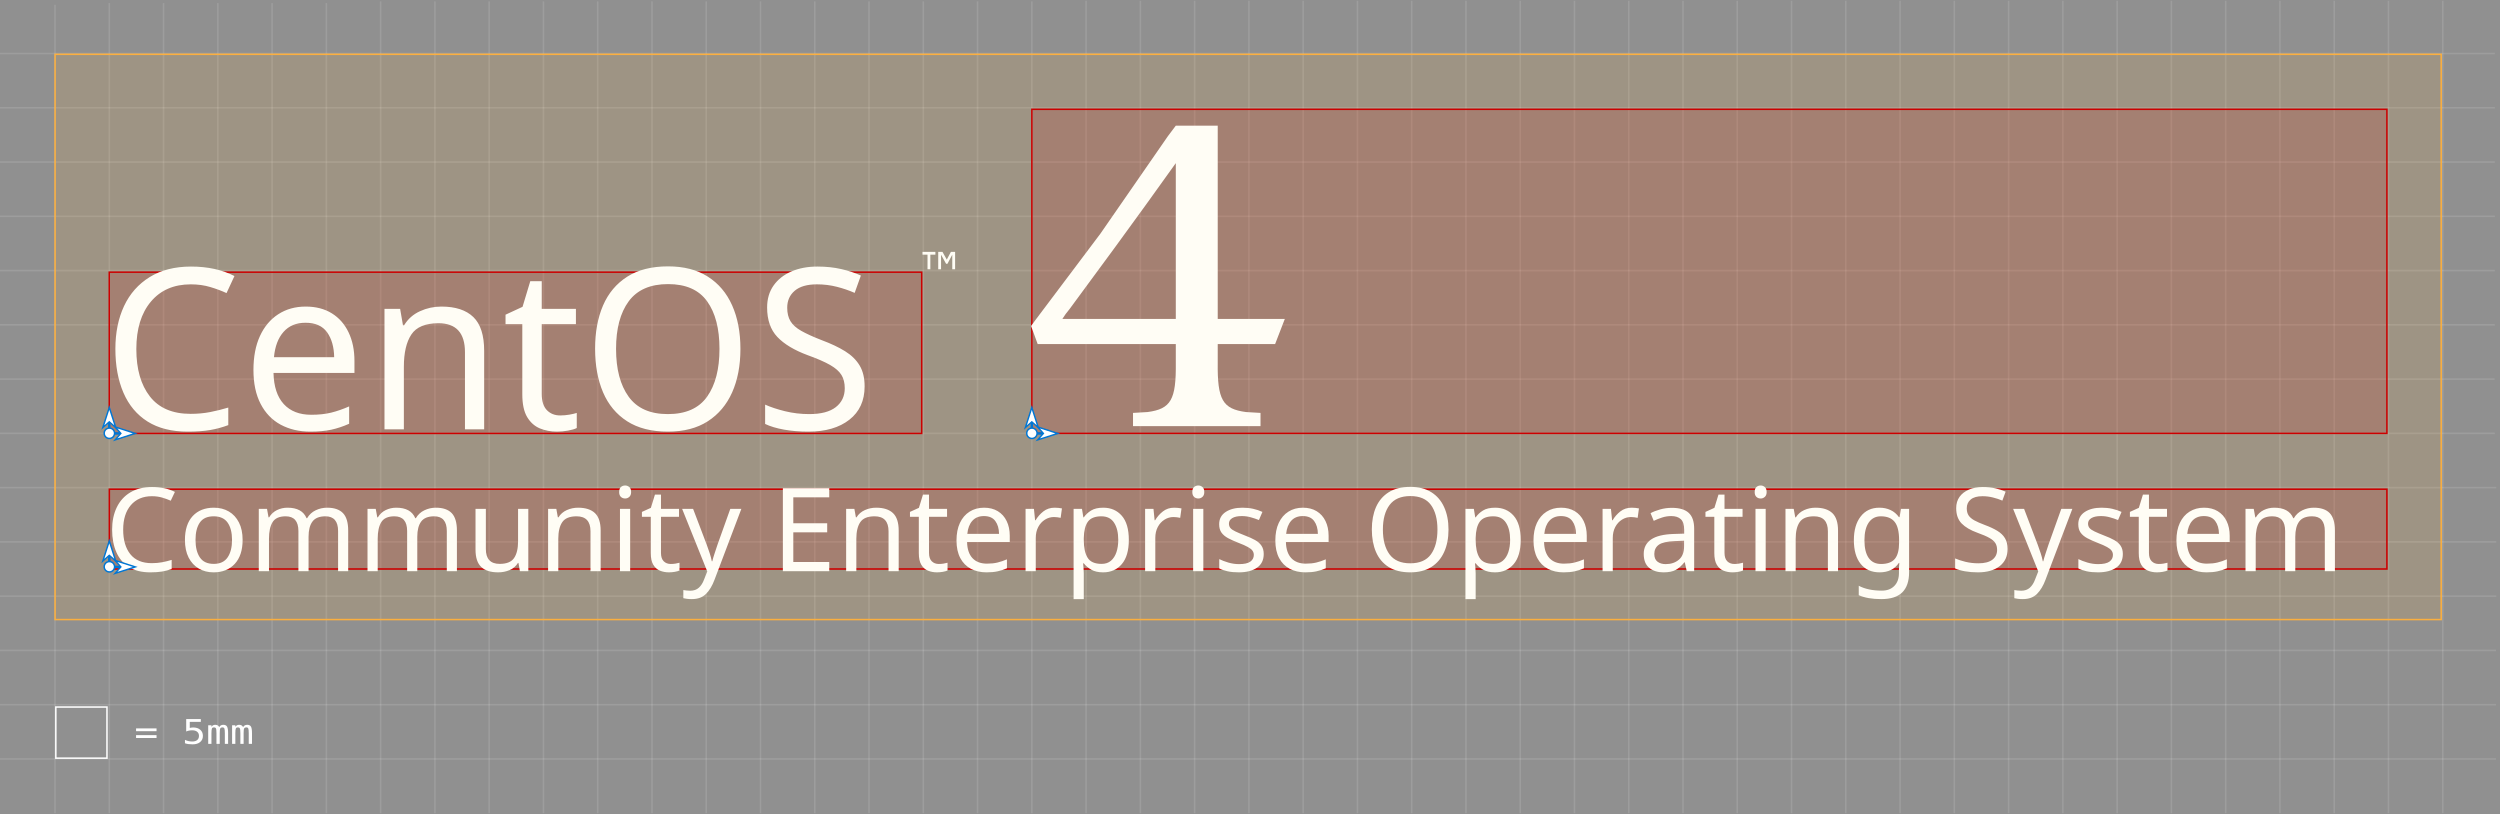
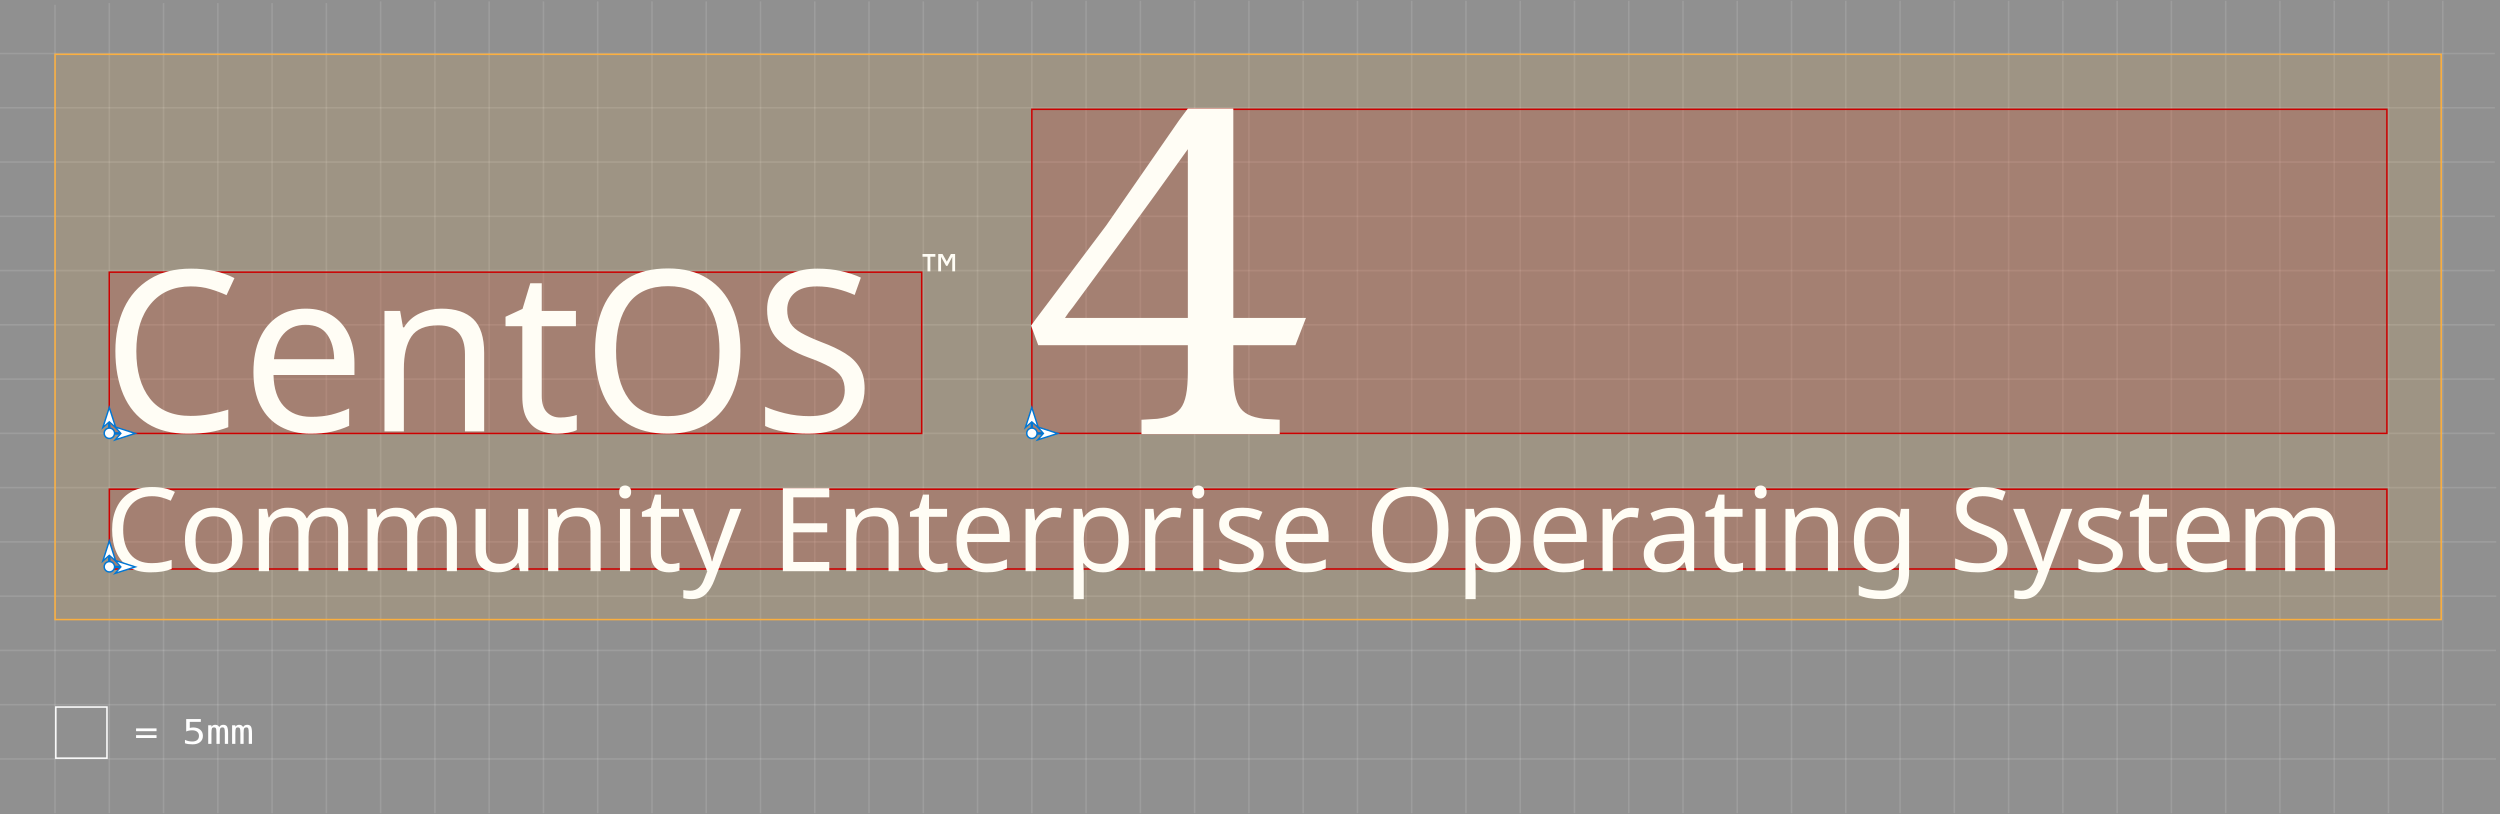
<svg xmlns="http://www.w3.org/2000/svg" xmlns:xlink="http://www.w3.org/1999/xlink" width="816.188" height="265.748" id="svg3106" version="1.0">
  <defs id="defs3108">
    <clipPath clipPathUnits="userSpaceOnUse" id="clipPath4429">
      <g transform="matrix(0.9947658,0,0,1,1.786099,0)" id="g4431">
        <path style="fill:#eea623;fill-opacity:1;fill-rule:evenodd;stroke:none;stroke-width:30;stroke-linecap:round;stroke-linejoin:round;marker:none;marker-start:none;marker-mid:none;marker-end:none;stroke-miterlimit:4;stroke-dasharray:none;stroke-dashoffset:0;stroke-opacity:1;visibility:visible;display:inline;overflow:visible" d="M 322.541,2800.938 L 318.106,2806.667 L 313.671,2800.938 L 313.671,2757.795 L 294.732,2757.795 L 318.106,2732.258 L 341.238,2757.795 L 322.541,2757.795 L 322.541,2800.938 z" id="path4433" />
      </g>
    </clipPath>
  </defs>
  <g id="layer1" transform="translate(-0.2825948,-822.0471)">
    <rect style="fill:#8c8c8c;fill-opacity:0.955;stroke:none;stroke-width:1;stroke-linecap:round;stroke-linejoin:miter;stroke-miterlimit:4;stroke-dasharray:none;stroke-dashoffset:0;stroke-opacity:0.089;display:inline" id="CENTOSARTWORK" width="816.188" height="265.748" x="0.283" y="822.047" clip-path="none" />
    <g id="g5132" style="stroke:#ffffff;stroke-width:0.5;stroke-miterlimit:4;stroke-dasharray:none;stroke-opacity:0.118">
      <path id="path3685" d="M 18.249,823.619 L 18.249,1087.545" style="fill:none;fill-rule:evenodd;stroke:#ffffff;stroke-width:0.5;stroke-linecap:butt;stroke-linejoin:miter;stroke-miterlimit:4;stroke-dasharray:none;stroke-opacity:0.118;display:inline" />
      <path style="fill:none;fill-rule:evenodd;stroke:#ffffff;stroke-width:0.5;stroke-linecap:butt;stroke-linejoin:miter;stroke-miterlimit:4;stroke-dasharray:none;stroke-opacity:0.118;display:inline" d="M 35.965,823.06 L 35.965,1087.545" id="path3687" />
      <path id="path3689" d="M 53.682,823.06 L 53.682,1087.545" style="fill:none;fill-rule:evenodd;stroke:#ffffff;stroke-width:0.5;stroke-linecap:butt;stroke-linejoin:miter;stroke-miterlimit:4;stroke-dasharray:none;stroke-opacity:0.118;display:inline" />
      <path style="fill:none;fill-rule:evenodd;stroke:#ffffff;stroke-width:0.5;stroke-linecap:butt;stroke-linejoin:miter;stroke-miterlimit:4;stroke-dasharray:none;stroke-opacity:0.118;display:inline" d="M 71.399,823.06 L 71.399,1087.545" id="path3691" />
      <path id="path3693" d="M 89.115,823.06 L 89.115,1087.545" style="fill:none;fill-rule:evenodd;stroke:#ffffff;stroke-width:0.5;stroke-linecap:butt;stroke-linejoin:miter;stroke-miterlimit:4;stroke-dasharray:none;stroke-opacity:0.118;display:inline" />
      <path style="fill:none;fill-rule:evenodd;stroke:#ffffff;stroke-width:0.5;stroke-linecap:butt;stroke-linejoin:miter;stroke-miterlimit:4;stroke-dasharray:none;stroke-opacity:0.118;display:inline" d="M 106.832,823.06 L 106.832,1087.545" id="path3695" />
      <path id="path3697" d="M 124.548,822.502 L 124.548,1087.545" style="fill:none;fill-rule:evenodd;stroke:#ffffff;stroke-width:0.5;stroke-linecap:butt;stroke-linejoin:miter;stroke-miterlimit:4;stroke-dasharray:none;stroke-opacity:0.118;display:inline" />
      <path style="fill:none;fill-rule:evenodd;stroke:#ffffff;stroke-width:0.5;stroke-linecap:butt;stroke-linejoin:miter;stroke-miterlimit:4;stroke-dasharray:none;stroke-opacity:0.118;display:inline" d="M 142.265,822.502 L 142.265,1087.545" id="path3699" />
      <path id="path3701" d="M 159.981,822.502 L 159.981,1087.545" style="fill:none;fill-rule:evenodd;stroke:#ffffff;stroke-width:0.5;stroke-linecap:butt;stroke-linejoin:miter;stroke-miterlimit:4;stroke-dasharray:none;stroke-opacity:0.118;display:inline" />
      <path style="fill:none;fill-rule:evenodd;stroke:#ffffff;stroke-width:0.5;stroke-linecap:butt;stroke-linejoin:miter;stroke-miterlimit:4;stroke-dasharray:none;stroke-opacity:0.118;display:inline" d="M 177.698,822.502 L 177.698,1087.545" id="path3703" />
      <path id="path3705" d="M 195.414,822.502 L 195.414,1087.545" style="fill:none;fill-rule:evenodd;stroke:#ffffff;stroke-width:0.5;stroke-linecap:butt;stroke-linejoin:miter;stroke-miterlimit:4;stroke-dasharray:none;stroke-opacity:0.118;display:inline" />
      <path style="fill:none;fill-rule:evenodd;stroke:#ffffff;stroke-width:0.5;stroke-linecap:butt;stroke-linejoin:miter;stroke-miterlimit:4;stroke-dasharray:none;stroke-opacity:0.118;display:inline" d="M 213.131,822.502 L 213.131,1087.545" id="path3707" />
      <path id="path3709" d="M 230.847,822.502 L 230.847,1087.545" style="fill:none;fill-rule:evenodd;stroke:#ffffff;stroke-width:0.5;stroke-linecap:butt;stroke-linejoin:miter;stroke-miterlimit:4;stroke-dasharray:none;stroke-opacity:0.118;display:inline" />
      <path style="fill:none;fill-rule:evenodd;stroke:#ffffff;stroke-width:0.5;stroke-linecap:butt;stroke-linejoin:miter;stroke-miterlimit:4;stroke-dasharray:none;stroke-opacity:0.118;display:inline" d="M 283.997,822.502 L 283.997,1087.545" id="path3711" />
      <path id="path3713" d="M 266.281,822.502 L 266.281,1087.545" style="fill:none;fill-rule:evenodd;stroke:#ffffff;stroke-width:0.5;stroke-linecap:butt;stroke-linejoin:miter;stroke-miterlimit:4;stroke-dasharray:none;stroke-opacity:0.118;display:inline" />
      <path id="path3717" d="M 0.538,1034.391 L 814.913,1034.391" style="fill:none;fill-rule:evenodd;stroke:#ffffff;stroke-width:0.512;stroke-linecap:square;stroke-linejoin:miter;stroke-miterlimit:4;stroke-dasharray:none;stroke-opacity:0.118;display:inline" />
      <path style="fill:none;fill-rule:evenodd;stroke:#ffffff;stroke-width:0.512;stroke-linecap:square;stroke-linejoin:miter;stroke-miterlimit:4;stroke-dasharray:none;stroke-opacity:0.118;display:inline" d="M 0.538,1016.676 L 814.987,1016.676" id="path3719" />
      <path id="path3721" d="M 0.538,998.96 L 814.987,998.96" style="fill:none;fill-rule:evenodd;stroke:#ffffff;stroke-width:0.512;stroke-linecap:square;stroke-linejoin:miter;stroke-miterlimit:4;stroke-dasharray:none;stroke-opacity:0.118;display:inline" />
      <path style="fill:none;fill-rule:evenodd;stroke:#ffffff;stroke-width:0.512;stroke-linecap:square;stroke-linejoin:miter;stroke-miterlimit:4;stroke-dasharray:none;stroke-opacity:0.118;display:inline" d="M 0.538,981.245 L 814.985,981.245" id="path3723" />
      <path id="path3725" d="M 0.538,963.529 L 814.523,963.529" style="fill:none;fill-rule:evenodd;stroke:#ffffff;stroke-width:0.512;stroke-linecap:square;stroke-linejoin:miter;stroke-miterlimit:4;stroke-dasharray:none;stroke-opacity:0.118;display:inline" />
      <path style="fill:none;fill-rule:evenodd;stroke:#ffffff;stroke-width:0.512;stroke-linecap:square;stroke-linejoin:miter;stroke-miterlimit:4;stroke-dasharray:none;stroke-opacity:0.118;display:inline" d="M 0.538,945.813 L 814.447,945.813" id="path3727" />
      <path id="path3729" d="M 0.538,928.098 L 814.523,928.098" style="fill:none;fill-rule:evenodd;stroke:#ffffff;stroke-width:0.512;stroke-linecap:square;stroke-linejoin:miter;stroke-miterlimit:4;stroke-dasharray:none;stroke-opacity:0.118;display:inline" />
      <path style="fill:none;fill-rule:evenodd;stroke:#ffffff;stroke-width:0.5;stroke-linecap:butt;stroke-linejoin:miter;stroke-miterlimit:4;stroke-dasharray:none;stroke-opacity:0.118;display:inline" d="M 248.564,822.502 L 248.564,1087.545" id="path3785" />
      <path id="path3787" d="M 301.714,822.502 L 301.714,1087.545" style="fill:none;fill-rule:evenodd;stroke:#ffffff;stroke-width:0.5;stroke-linecap:butt;stroke-linejoin:miter;stroke-miterlimit:4;stroke-dasharray:none;stroke-opacity:0.118;display:inline" />
      <path style="fill:none;fill-rule:evenodd;stroke:#ffffff;stroke-width:0.5;stroke-linecap:butt;stroke-linejoin:miter;stroke-miterlimit:4;stroke-dasharray:none;stroke-opacity:0.118;display:inline" d="M 319.43,822.502 L 319.43,1087.545" id="path3789" />
      <path id="path3791" d="M 337.147,822.502 L 337.147,1087.545" style="fill:none;fill-rule:evenodd;stroke:#ffffff;stroke-width:0.5;stroke-linecap:butt;stroke-linejoin:miter;stroke-miterlimit:4;stroke-dasharray:none;stroke-opacity:0.118;display:inline" />
      <path style="fill:none;fill-rule:evenodd;stroke:#ffffff;stroke-width:0.5;stroke-linecap:butt;stroke-linejoin:miter;stroke-miterlimit:4;stroke-dasharray:none;stroke-opacity:0.118;display:inline" d="M 354.863,822.297 L 354.863,1087.545" id="path3793" />
      <path style="fill:none;fill-rule:evenodd;stroke:#ffffff;stroke-width:0.512;stroke-linecap:square;stroke-linejoin:miter;stroke-miterlimit:4;stroke-dasharray:none;stroke-opacity:0.118;display:inline" d="M 0.538,910.382 L 814.522,910.382" id="path6619" />
      <path id="path6621" d="M 0.538,892.666 L 814.522,892.666" style="fill:none;fill-rule:evenodd;stroke:#ffffff;stroke-width:0.512;stroke-linecap:square;stroke-linejoin:miter;stroke-miterlimit:4;stroke-dasharray:none;stroke-opacity:0.118;display:inline" />
      <path id="path4235" d="M 372.58,822.297 L 372.58,1087.545" style="fill:none;fill-rule:evenodd;stroke:#ffffff;stroke-width:0.5;stroke-linecap:butt;stroke-linejoin:miter;stroke-miterlimit:4;stroke-dasharray:none;stroke-opacity:0.118;display:inline" />
      <path style="fill:none;fill-rule:evenodd;stroke:#ffffff;stroke-width:0.5;stroke-linecap:butt;stroke-linejoin:miter;stroke-miterlimit:4;stroke-dasharray:none;stroke-opacity:0.118;display:inline" d="M 390.296,822.297 L 390.296,1087.545" id="path4237" />
      <path id="path4239" d="M 408.013,822.297 L 408.013,1087.545" style="fill:none;fill-rule:evenodd;stroke:#ffffff;stroke-width:0.5;stroke-linecap:butt;stroke-linejoin:miter;stroke-miterlimit:4;stroke-dasharray:none;stroke-opacity:0.118;display:inline" />
      <path style="fill:none;fill-rule:evenodd;stroke:#ffffff;stroke-width:0.5;stroke-linecap:butt;stroke-linejoin:miter;stroke-miterlimit:4;stroke-dasharray:none;stroke-opacity:0.118;display:inline" d="M 425.73,822.297 L 425.73,1087.545" id="path5011" />
      <path id="path2647" d="M 443.446,822.297 L 443.446,1087.545" style="fill:none;fill-rule:evenodd;stroke:#ffffff;stroke-width:0.5;stroke-linecap:butt;stroke-linejoin:miter;stroke-miterlimit:4;stroke-dasharray:none;stroke-opacity:0.118;display:inline" />
      <path style="fill:none;fill-rule:evenodd;stroke:#ffffff;stroke-width:0.512;stroke-linecap:square;stroke-linejoin:miter;stroke-miterlimit:4;stroke-dasharray:none;stroke-opacity:0.118;display:inline" d="M 0.538,1052.107 L 814.913,1052.107" id="path2479" />
      <path id="path2481" d="M 0.538,1069.823 L 814.913,1069.823" style="fill:none;fill-rule:evenodd;stroke:#ffffff;stroke-width:0.512;stroke-linecap:square;stroke-linejoin:miter;stroke-miterlimit:4;stroke-dasharray:none;stroke-opacity:0.118;display:inline" />
      <path style="fill:none;fill-rule:evenodd;stroke:#ffffff;stroke-width:0.5;stroke-linecap:butt;stroke-linejoin:miter;stroke-miterlimit:4;stroke-dasharray:none;stroke-opacity:0.118;display:inline" d="M 461.163,822.297 L 461.163,1087.545" id="path2485" />
      <path id="path2487" d="M 478.879,822.297 L 478.879,1087.545" style="fill:none;fill-rule:evenodd;stroke:#ffffff;stroke-width:0.5;stroke-linecap:butt;stroke-linejoin:miter;stroke-miterlimit:4;stroke-dasharray:none;stroke-opacity:0.118;display:inline" />
      <path style="fill:none;fill-rule:evenodd;stroke:#ffffff;stroke-width:0.5;stroke-linecap:butt;stroke-linejoin:miter;stroke-miterlimit:4;stroke-dasharray:none;stroke-opacity:0.118;display:inline" d="M 496.596,822.297 L 496.596,1087.545" id="path2489" />
      <path id="path2491" d="M 514.312,822.297 L 514.312,1087.545" style="fill:none;fill-rule:evenodd;stroke:#ffffff;stroke-width:0.5;stroke-linecap:butt;stroke-linejoin:miter;stroke-miterlimit:4;stroke-dasharray:none;stroke-opacity:0.118;display:inline" />
      <path style="fill:none;fill-rule:evenodd;stroke:#ffffff;stroke-width:0.5;stroke-linecap:butt;stroke-linejoin:miter;stroke-miterlimit:4;stroke-dasharray:none;stroke-opacity:0.118;display:inline" d="M 532.029,822.297 L 532.029,1087.545" id="path2493" />
      <path id="path2495" d="M 549.745,822.297 L 549.745,1087.545" style="fill:none;fill-rule:evenodd;stroke:#ffffff;stroke-width:0.5;stroke-linecap:butt;stroke-linejoin:miter;stroke-miterlimit:4;stroke-dasharray:none;stroke-opacity:0.118;display:inline" />
      <path style="fill:none;fill-rule:evenodd;stroke:#ffffff;stroke-width:0.5;stroke-linecap:butt;stroke-linejoin:miter;stroke-miterlimit:4;stroke-dasharray:none;stroke-opacity:0.118;display:inline" d="M 567.462,822.297 L 567.462,1087.545" id="path2497" />
      <path id="path2499" d="M 585.178,822.297 L 585.178,1087.545" style="fill:none;fill-rule:evenodd;stroke:#ffffff;stroke-width:0.5;stroke-linecap:butt;stroke-linejoin:miter;stroke-miterlimit:4;stroke-dasharray:none;stroke-opacity:0.118;display:inline" />
      <path style="fill:none;fill-rule:evenodd;stroke:#ffffff;stroke-width:0.5;stroke-linecap:butt;stroke-linejoin:miter;stroke-miterlimit:4;stroke-dasharray:none;stroke-opacity:0.118;display:inline" d="M 602.895,822.297 L 602.895,1087.545" id="path2501" />
      <path id="path2503" d="M 620.612,822.297 L 620.612,1087.545" style="fill:none;fill-rule:evenodd;stroke:#ffffff;stroke-width:0.5;stroke-linecap:butt;stroke-linejoin:miter;stroke-miterlimit:4;stroke-dasharray:none;stroke-opacity:0.118;display:inline" />
      <path style="fill:none;fill-rule:evenodd;stroke:#ffffff;stroke-width:0.5;stroke-linecap:butt;stroke-linejoin:miter;stroke-miterlimit:4;stroke-dasharray:none;stroke-opacity:0.118;display:inline" d="M 638.328,822.297 L 638.328,1087.545" id="path2505" />
      <path id="path2507" d="M 656.045,822.297 L 656.045,1087.545" style="fill:none;fill-rule:evenodd;stroke:#ffffff;stroke-width:0.5;stroke-linecap:butt;stroke-linejoin:miter;stroke-miterlimit:4;stroke-dasharray:none;stroke-opacity:0.118;display:inline" />
      <path style="fill:none;fill-rule:evenodd;stroke:#ffffff;stroke-width:0.5;stroke-linecap:butt;stroke-linejoin:miter;stroke-miterlimit:4;stroke-dasharray:none;stroke-opacity:0.118;display:inline" d="M 709.194,822.297 L 709.194,1087.545" id="path2509" />
      <path id="path2511" d="M 673.761,822.297 L 673.761,1087.545" style="fill:none;fill-rule:evenodd;stroke:#ffffff;stroke-width:0.5;stroke-linecap:butt;stroke-linejoin:miter;stroke-miterlimit:4;stroke-dasharray:none;stroke-opacity:0.118;display:inline" />
      <path style="fill:none;fill-rule:evenodd;stroke:#ffffff;stroke-width:0.5;stroke-linecap:butt;stroke-linejoin:miter;stroke-miterlimit:4;stroke-dasharray:none;stroke-opacity:0.118;display:inline" d="M 691.478,822.297 L 691.478,1087.545" id="path2513" />
      <path id="path2515" d="M 744.627,822.297 L 744.627,1087.545" style="fill:none;fill-rule:evenodd;stroke:#ffffff;stroke-width:0.5;stroke-linecap:butt;stroke-linejoin:miter;stroke-miterlimit:4;stroke-dasharray:none;stroke-opacity:0.118;display:inline" />
      <path style="fill:none;fill-rule:evenodd;stroke:#ffffff;stroke-width:0.5;stroke-linecap:butt;stroke-linejoin:miter;stroke-miterlimit:4;stroke-dasharray:none;stroke-opacity:0.118;display:inline" d="M 726.911,822.297 L 726.911,1087.545" id="path2517" />
      <path id="path2519" d="M 762.344,822.297 L 762.344,1087.545" style="fill:none;fill-rule:evenodd;stroke:#ffffff;stroke-width:0.5;stroke-linecap:butt;stroke-linejoin:miter;stroke-miterlimit:4;stroke-dasharray:none;stroke-opacity:0.118;display:inline" />
      <path id="path9589" d="M 0.538,874.951 L 814.522,874.951" style="fill:none;fill-rule:evenodd;stroke:#ffffff;stroke-width:0.512;stroke-linecap:square;stroke-linejoin:miter;stroke-miterlimit:4;stroke-dasharray:none;stroke-opacity:0.118;display:inline" />
      <path style="fill:none;fill-rule:evenodd;stroke:#ffffff;stroke-width:0.512;stroke-linecap:square;stroke-linejoin:miter;stroke-miterlimit:4;stroke-dasharray:none;stroke-opacity:0.118;display:inline" d="M 0.538,857.235 L 814.522,857.235" id="path9591" />
      <path id="path9593" d="M 0.538,839.519 L 814.522,839.519" style="fill:none;fill-rule:evenodd;stroke:#ffffff;stroke-width:0.512;stroke-linecap:square;stroke-linejoin:miter;stroke-miterlimit:4;stroke-dasharray:none;stroke-opacity:0.118;display:inline" />
      <path style="fill:none;fill-rule:evenodd;stroke:#ffffff;stroke-width:0.5;stroke-linecap:butt;stroke-linejoin:miter;stroke-miterlimit:4;stroke-dasharray:none;stroke-opacity:0.118;display:inline" d="M 780.061,822.297 L 780.061,1087.545" id="path4315" />
      <path id="path4317" d="M 797.777,822.297 L 797.777,1087.545" style="fill:none;fill-rule:evenodd;stroke:#ffffff;stroke-width:0.5;stroke-linecap:butt;stroke-linejoin:miter;stroke-miterlimit:4;stroke-dasharray:none;stroke-opacity:0.118;display:inline" />
    </g>
    <rect y="839.769" x="18.255" height="184.549" width="779.016" id="rect5058" style="opacity:1;fill:#fcaf3e;fill-opacity:0.137;stroke:#fcaf3e;stroke-width:0.5;stroke-linecap:round;stroke-linejoin:miter;stroke-miterlimit:4;stroke-dasharray:none;stroke-opacity:1" />
    <text xml:space="preserve" style="font-size:11.11px;font-style:normal;font-variant:normal;font-weight:normal;font-stretch:normal;text-align:start;line-height:125%;writing-mode:lr-tb;text-anchor:start;fill:#ffffff;fill-opacity:1;stroke:none;stroke-width:1;stroke-linecap:butt;stroke-linejoin:miter;stroke-miterlimit:4;stroke-dasharray:none;stroke-opacity:1;font-family:DejaVu LGC Sans Mono;-inkscape-font-specification:DejaVu LGC Sans Mono" x="40.87" y="1150.281" id="text5060" transform="scale(1.080181,0.925771)">
      <tspan id="tspan5062" x="40.87" y="1150.281" style="font-size:12px">= 5mm</tspan>
    </text>
    <rect style="opacity:1;fill:none;fill-opacity:1;stroke:#ffffff;stroke-width:0.5;stroke-linecap:round;stroke-linejoin:miter;stroke-miterlimit:4;stroke-dasharray:none;stroke-opacity:1" id="rect5066" width="16.699" height="16.699" x="18.508" y="1052.871" />
-     <text xml:space="preserve" style="font-size:18.264px;font-style:normal;font-weight:normal;fill:#fffdf5;fill-opacity:1;stroke:none;stroke-width:1;stroke-linecap:butt;stroke-linejoin:miter;stroke-miterlimit:4;stroke-dasharray:none;stroke-opacity:1;font-family:Bitstream Vera Sans" x="328.937" y="835.497" id="text5087" transform="scale(0.9092079,1.099858)">
-       <tspan id="tspan5089" x="328.937" y="835.497">™</tspan>
+     <text xml:space="preserve" style="font-size:18.264px;font-style:normal;font-weight:normal;fill:#fffdf5;fill-opacity:1;stroke:none;stroke-width:1;stroke-linecap:butt;stroke-linejoin:miter;stroke-miterlimit:4;stroke-dasharray:none;stroke-opacity:1;font-family:Bitstream Vera Sans" x="328.937" y="836.112" id="text5087" transform="scale(0.9092079,1.099858)">
+       <tspan id="tspan5089" x="328.937" y="836.112">™</tspan>
    </text>
    <rect y="857.74" x="337.156" height="105.78" width="442.392" id="rect9587" style="opacity:1;fill:#cc0000;fill-opacity:0.137;stroke:#cc0000;stroke-width:0.5;stroke-linecap:round;stroke-linejoin:miter;stroke-miterlimit:4;stroke-dasharray:none;stroke-opacity:1" />
-     <text xml:space="preserve" style="font-size:144.083px;font-style:normal;font-variant:normal;font-weight:normal;font-stretch:normal;text-align:start;line-height:0%;writing-mode:lr-tb;text-anchor:start;fill:#fffdf5;fill-opacity:1;stroke:none;stroke-width:1px;stroke-linecap:butt;stroke-linejoin:miter;stroke-opacity:1;font-family:URW Bookman L;-inkscape-font-specification:URW Bookman L" x="333.294" y="961.177" id="text9583">
-       <tspan id="tspan9585" x="333.294" y="961.177" style="font-size:144.083px;font-style:normal;font-variant:normal;font-weight:normal;font-stretch:normal;text-align:start;line-height:0%;writing-mode:lr-tb;text-anchor:start;fill:#fffdf5;font-family:URW Bookman L;-inkscape-font-specification:URW Bookman L">4</tspan>
+     <text xml:space="preserve" style="font-size:156.093px;font-style:normal;font-variant:normal;font-weight:normal;font-stretch:normal;text-align:start;line-height:0%;writing-mode:lr-tb;text-anchor:start;fill:#fffdf5;fill-opacity:1;stroke:none;stroke-width:1px;stroke-linecap:butt;stroke-linejoin:miter;stroke-opacity:1;font-family:URW Bookman L;-inkscape-font-specification:URW Bookman L" x="332.993" y="963.779" id="text9583">
+       <tspan id="tspan9585" x="332.993" y="963.779" style="font-size:156.093px;font-style:normal;font-variant:normal;font-weight:normal;font-stretch:normal;text-align:start;line-height:0%;writing-mode:lr-tb;text-anchor:start;fill:#fffdf5;font-family:URW Bookman L;-inkscape-font-specification:URW Bookman L">4</tspan>
    </text>
    <rect style="opacity:1;fill:#cc0000;fill-opacity:0.137;stroke:#cc0000;stroke-width:0.5;stroke-linecap:round;stroke-linejoin:miter;stroke-miterlimit:4;stroke-dasharray:none;stroke-opacity:1" id="rect14283" width="265.248" height="52.65" x="35.946" y="910.899" />
-     <text transform="scale(0.9903898,1.009703)" xml:space="preserve" style="font-size:72.706px;font-style:normal;font-variant:normal;font-weight:200;font-stretch:normal;text-align:start;line-height:125%;writing-mode:lr-tb;text-anchor:start;fill:#fffdf5;fill-opacity:1;stroke:none;stroke-width:1;stroke-linecap:butt;stroke-linejoin:miter;stroke-miterlimit:4;stroke-dasharray:none;stroke-opacity:1;display:inline;font-family:Denmark;-inkscape-font-specification:Denmark Ultra-Light" x="33.881" y="952.975" id="text5083" clip-path="none">
-       <tspan id="tspan5085" x="33.881" y="952.975" style="font-size:72.706px;font-style:normal;font-variant:normal;font-weight:200;font-stretch:normal;text-align:start;line-height:125%;writing-mode:lr-tb;text-anchor:start;fill:#fffdf5;fill-opacity:1;stroke-width:1;stroke-miterlimit:4;stroke-dasharray:none;font-family:Denmark;-inkscape-font-specification:Denmark Ultra-Light">CentOS</tspan>
+     <text transform="scale(0.9903898,1.009703)" xml:space="preserve" style="font-size:72.706px;font-style:normal;font-variant:normal;font-weight:200;font-stretch:normal;text-align:start;line-height:125%;writing-mode:lr-tb;text-anchor:start;fill:#fffdf5;fill-opacity:1;stroke:none;stroke-width:1;stroke-linecap:butt;stroke-linejoin:miter;stroke-miterlimit:4;stroke-dasharray:none;stroke-opacity:1;display:inline;font-family:Denmark;-inkscape-font-specification:Denmark Ultra-Light" x="33.881" y="953.645" id="text5083" clip-path="none">
+       <tspan id="tspan5085" x="33.881" y="953.645" style="font-size:72.706px;font-style:normal;font-variant:normal;font-weight:200;font-stretch:normal;text-align:start;line-height:125%;writing-mode:lr-tb;text-anchor:start;fill:#fffdf5;fill-opacity:1;stroke-width:1;stroke-miterlimit:4;stroke-dasharray:none;font-family:Denmark;-inkscape-font-specification:Denmark Ultra-Light">CentOS</tspan>
    </text>
    <rect y="981.763" x="35.975" height="26.056" width="743.575" id="rect2477" style="opacity:1;fill:#cc0000;fill-opacity:0.137;stroke:#cc0000;stroke-width:0.519;stroke-linecap:round;stroke-linejoin:miter;stroke-miterlimit:4;stroke-dasharray:none;stroke-opacity:1" />
    <text clip-path="none" id="text2473" y="1008.533" x="34.576" style="font-size:37.964px;font-style:normal;font-variant:normal;font-weight:200;font-stretch:normal;text-align:start;line-height:125%;writing-mode:lr-tb;text-anchor:start;fill:#fffdf5;fill-opacity:1;stroke:none;stroke-width:1;stroke-linecap:butt;stroke-linejoin:miter;stroke-miterlimit:4;stroke-dasharray:none;stroke-opacity:1;display:inline;font-family:Denmark;-inkscape-font-specification:Denmark Ultra-Light" xml:space="preserve">
      <tspan style="font-size:37.964px;font-style:normal;font-variant:normal;font-weight:200;font-stretch:normal;text-align:start;line-height:125%;writing-mode:lr-tb;text-anchor:start;fill:#fffdf5;fill-opacity:1;stroke-width:1;stroke-miterlimit:4;stroke-dasharray:none;font-family:Denmark;-inkscape-font-specification:Denmark Ultra-Light" y="1008.533" x="34.576" id="tspan2475">Community Enterprise Operating System</tspan>
    </text>
    <g id="g4973" transform="matrix(0.3644111,0,0,0.3644111,-80.50376,656.006)">
      <g transform="matrix(0,1.31188,1.167689,0,-14.97822,-16.15833)" id="g4958" style="stroke-width:1.004;stroke-miterlimit:4;stroke-dasharray:none;display:inline">
        <path style="fill:#0076d4;fill-opacity:1;fill-rule:evenodd;stroke:none;stroke-width:1.004;stroke-linecap:butt;stroke-linejoin:miter;stroke-miterlimit:4;stroke-dasharray:none;stroke-opacity:1" d="M 745.953,286.718 L 745.953,298.029 L 747.62,298.029 L 747.62,286.718 L 745.953,286.718 z" id="path4960" />
        <path style="fill:#ffffff;fill-opacity:1;fill-rule:evenodd;stroke:#0076d4;stroke-width:1.003;marker-start:none;stroke-miterlimit:4;stroke-dasharray:none;stroke-opacity:1" d="M 746.787,295.429 L 742.387,291.029 L 746.787,306.429 L 751.187,291.029 L 746.787,295.429 z" id="path4962" />
      </g>
      <g style="stroke-width:1.004;stroke-miterlimit:4;stroke-dasharray:none;display:inline" id="g8603" transform="matrix(1.31188,0,0,-1.167689,-660.0947,1298.114)">
        <path id="path8605" d="M 745.953,286.718 L 745.953,298.029 L 747.62,298.029 L 747.62,286.718 L 745.953,286.718 z" style="fill:#0076d4;fill-opacity:1;fill-rule:evenodd;stroke:none;stroke-width:1.004;stroke-linecap:butt;stroke-linejoin:miter;stroke-miterlimit:4;stroke-dasharray:none;stroke-opacity:1" />
        <path id="path8607" d="M 746.787,295.429 L 742.387,291.029 L 746.787,306.429 L 751.187,291.029 L 746.787,295.429 z" style="fill:#ffffff;fill-opacity:1;fill-rule:evenodd;stroke:#0076d4;stroke-width:1.003;marker-start:none;stroke-miterlimit:4;stroke-dasharray:none;stroke-opacity:1" />
      </g>
      <path transform="matrix(2.65748,0,0,2.65748,-116.8062,788.671)" d="M 166,65.753 A 1.75,1.75 0 1 1 162.5,65.753 A 1.75,1.75 0 1 1 166,65.753 z" id="path8609" style="fill:#ffffff;fill-opacity:1;stroke:#0076d4;stroke-width:0.5;stroke-linecap:square;stroke-miterlimit:4;stroke-dasharray:none;stroke-dashoffset:0;stroke-opacity:1;display:inline" />
    </g>
    <use x="0" y="0" xlink:href="#g4973" id="use5738" transform="translate(0,-43.58394)" width="779.528" height="265.748" />
    <use x="0" y="0" xlink:href="#g4973" id="use5740" transform="translate(301.1843,-43.57939)" width="779.528" height="265.748" />
  </g>
</svg>
